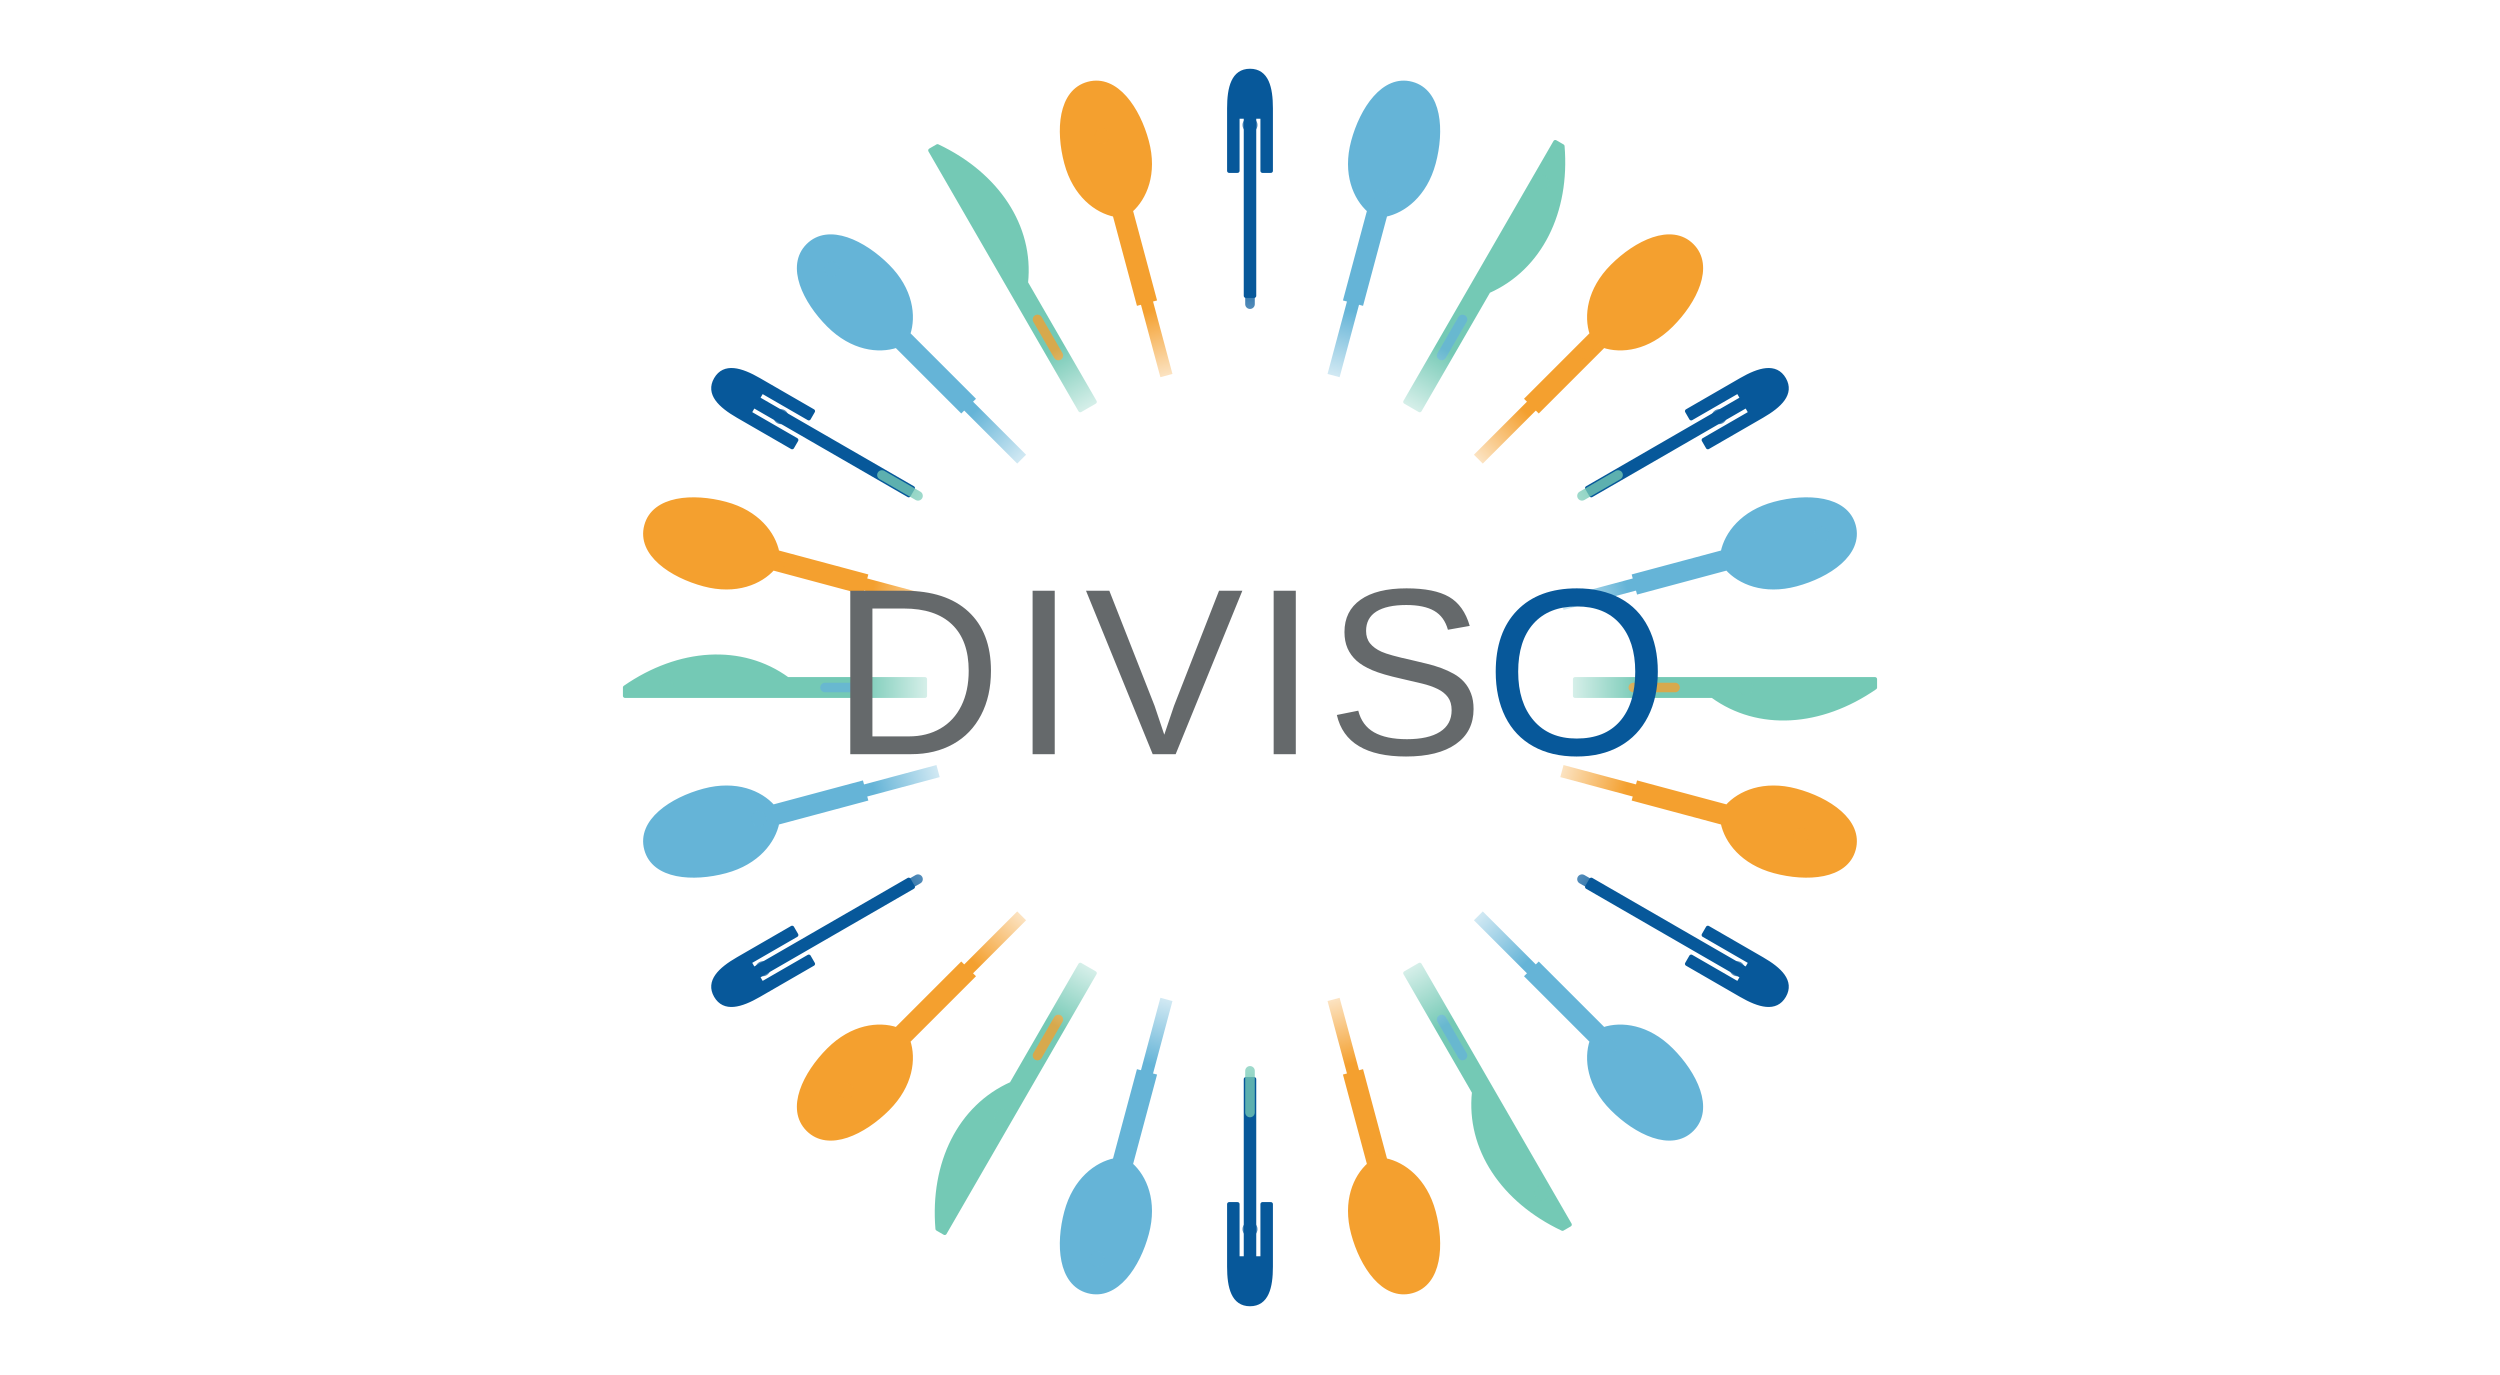
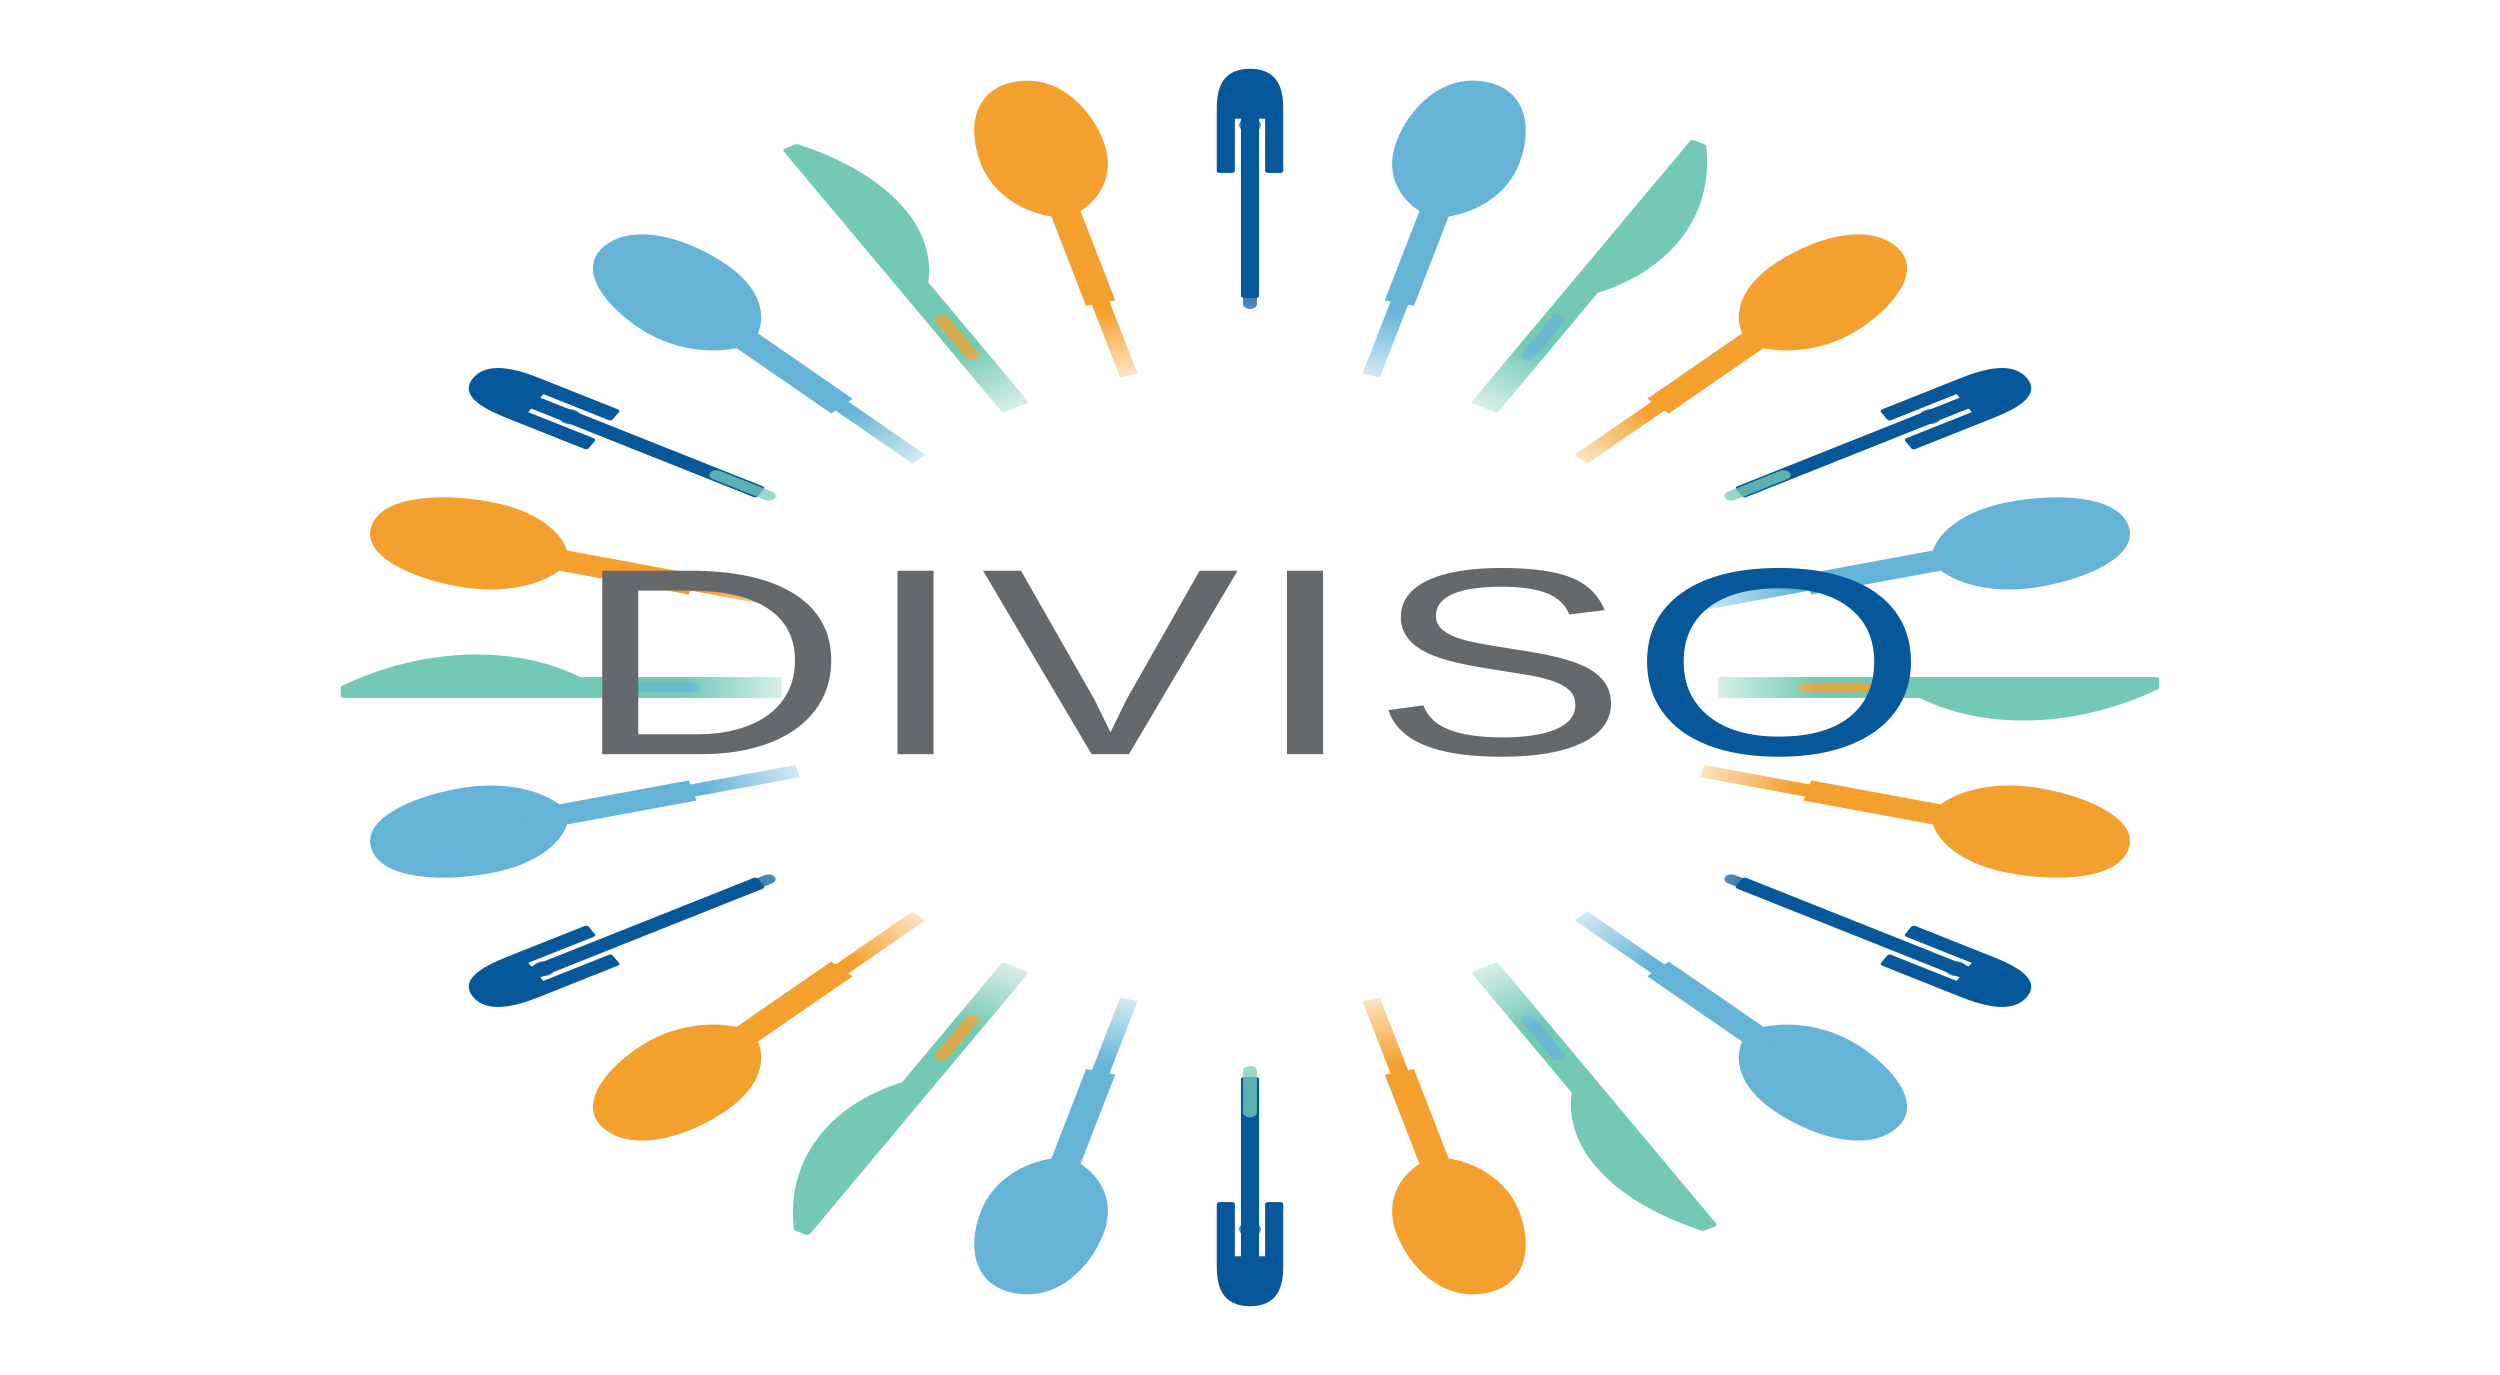
<svg xmlns="http://www.w3.org/2000/svg" width="600" height="330" viewBox="0 0 600 330" role="img" aria-labelledby="title desc">
  <defs>
    <g id="fork" fill="currentColor" stroke="currentColor" stroke-linecap="round" stroke-linejoin="round">
      <path d="M0 -148c-4 0-5 4-5 9v15h2v-13h2v13h2v-13h2v13h2v-15c0-5-1-9-5-9Zm-1 23h2v31h-2z" />
    </g>
    <g id="spoon" fill="currentColor" stroke="currentColor" stroke-linecap="round">
      <path d="M0 -150c-7 0-10 9-10 17 0 8 4 13 8 15v22h4v-22c4-2 8-7 8-15 0-8-3-17-10-17Z" />
      <path d="M-1 -98h2v20h-2z" />
    </g>
    <g id="knife" fill="currentColor" stroke="currentColor" stroke-linejoin="round">
      <path d="M0 -150c9 13 10 28 2 39v33h-4v-72Z" />
    </g>
    <radialGradient id="centerGlow">
      <stop stop-color="#fff" stop-opacity=".96" />
      <stop offset=".78" stop-color="#fff" stop-opacity=".9" />
      <stop offset="1" stop-color="#fff" stop-opacity="0" />
    </radialGradient>
  </defs>
-   <g>
-     <g transform="translate(300 165) rotate(0)" color="#07589a">
-       <use href="#fork" />
-       <circle cx="0" cy="-135" r="1.8" fill="#07589a" opacity=".72" />
+   <g transform="translate(300 165) scale(1.45 1) translate(-300 -165)">
+     <g>
+       <g transform="translate(300 165) rotate(0)" color="#07589a">
+         <use href="#fork" />
+         <circle cx="0" cy="-135" r="1.8" fill="#07589a" opacity=".72" />
+       </g>
+       <g transform="translate(300 165) rotate(15)" color="#65b4d7">
+         <use href="#spoon" />
+         <circle cx="0" cy="-122" r="1.8" fill="#65b4d7" opacity=".72" />
+       </g>
+       <g transform="translate(300 165) rotate(30)" color="#74c9b5">
+         <use href="#knife" />
+         <circle cx="0" cy="-140" r="1.8" fill="#74c9b5" opacity=".72" />
+       </g>
+       <g transform="translate(300 165) rotate(45)" color="#f4a02f">
+         <use href="#spoon" />
+         <circle cx="0" cy="-114" r="1.8" fill="#f4a02f" opacity=".72" />
+       </g>
+       <g transform="translate(300 165) rotate(60)" color="#07589a">
+         <use href="#fork" />
+         <circle cx="0" cy="-130" r="1.8" fill="#07589a" opacity=".72" />
+       </g>
+       <g transform="translate(300 165) rotate(75)" color="#65b4d7">
+         <use href="#spoon" />
+         <circle cx="0" cy="-142" r="1.8" fill="#65b4d7" opacity=".72" />
+       </g>
+       <g transform="translate(300 165) rotate(90)" color="#74c9b5">
+         <use href="#knife" />
+         <circle cx="0" cy="-119" r="1.8" fill="#74c9b5" opacity=".72" />
+       </g>
+       <g transform="translate(300 165) rotate(105)" color="#f4a02f">
+         <use href="#spoon" />
+         <circle cx="0" cy="-137" r="1.8" fill="#f4a02f" opacity=".72" />
+       </g>
+       <g transform="translate(300 165) rotate(120)" color="#07589a">
+         <use href="#fork" />
+         <circle cx="0" cy="-135" r="1.8" fill="#07589a" opacity=".72" />
+       </g>
+       <g transform="translate(300 165) rotate(135)" color="#65b4d7">
+         <use href="#spoon" />
+         <circle cx="0" cy="-122" r="1.8" fill="#65b4d7" opacity=".72" />
+       </g>
+       <g transform="translate(300 165) rotate(150)" color="#74c9b5">
+         <use href="#knife" />
+         <circle cx="0" cy="-140" r="1.8" fill="#74c9b5" opacity=".72" />
+       </g>
+       <g transform="translate(300 165) rotate(165)" color="#f4a02f">
+         <use href="#spoon" />
+         <circle cx="0" cy="-114" r="1.8" fill="#f4a02f" opacity=".72" />
+       </g>
+       <g transform="translate(300 165) rotate(180)" color="#07589a">
+         <use href="#fork" />
+         <circle cx="0" cy="-130" r="1.8" fill="#07589a" opacity=".72" />
+       </g>
+       <g transform="translate(300 165) rotate(195)" color="#65b4d7">
+         <use href="#spoon" />
+         <circle cx="0" cy="-142" r="1.8" fill="#65b4d7" opacity=".72" />
+       </g>
+       <g transform="translate(300 165) rotate(210)" color="#74c9b5">
+         <use href="#knife" />
+         <circle cx="0" cy="-119" r="1.8" fill="#74c9b5" opacity=".72" />
+       </g>
+       <g transform="translate(300 165) rotate(225)" color="#f4a02f">
+         <use href="#spoon" />
+         <circle cx="0" cy="-137" r="1.8" fill="#f4a02f" opacity=".72" />
+       </g>
+       <g transform="translate(300 165) rotate(240)" color="#07589a">
+         <use href="#fork" />
+         <circle cx="0" cy="-135" r="1.8" fill="#07589a" opacity=".72" />
+       </g>
+       <g transform="translate(300 165) rotate(255)" color="#65b4d7">
+         <use href="#spoon" />
+         <circle cx="0" cy="-122" r="1.8" fill="#65b4d7" opacity=".72" />
+       </g>
+       <g transform="translate(300 165) rotate(270)" color="#74c9b5">
+         <use href="#knife" />
+         <circle cx="0" cy="-140" r="1.8" fill="#74c9b5" opacity=".72" />
+       </g>
+       <g transform="translate(300 165) rotate(285)" color="#f4a02f">
+         <use href="#spoon" />
+         <circle cx="0" cy="-114" r="1.8" fill="#f4a02f" opacity=".72" />
+       </g>
+       <g transform="translate(300 165) rotate(300)" color="#07589a">
+         <use href="#fork" />
+         <circle cx="0" cy="-130" r="1.8" fill="#07589a" opacity=".72" />
+       </g>
+       <g transform="translate(300 165) rotate(315)" color="#65b4d7">
+         <use href="#spoon" />
+         <circle cx="0" cy="-142" r="1.8" fill="#65b4d7" opacity=".72" />
+       </g>
+       <g transform="translate(300 165) rotate(330)" color="#74c9b5">
+         <use href="#knife" />
+         <circle cx="0" cy="-119" r="1.8" fill="#74c9b5" opacity=".72" />
+       </g>
+       <g transform="translate(300 165) rotate(345)" color="#f4a02f">
+         <use href="#spoon" />
+         <circle cx="0" cy="-137" r="1.8" fill="#f4a02f" opacity=".72" />
+       </g>
+       <path d="M0 -92v-10" transform="translate(300 165) rotate(0)" stroke="#07589a" stroke-width="2.3" stroke-linecap="round" opacity=".78" />
+       <path d="M0 -92v-10" transform="translate(300 165) rotate(30)" stroke="#65b4d7" stroke-width="2.3" stroke-linecap="round" opacity=".78" />
+       <path d="M0 -92v-10" transform="translate(300 165) rotate(60)" stroke="#74c9b5" stroke-width="2.3" stroke-linecap="round" opacity=".78" />
+       <path d="M0 -92v-10" transform="translate(300 165) rotate(90)" stroke="#f4a02f" stroke-width="2.3" stroke-linecap="round" opacity=".78" />
+       <path d="M0 -92v-10" transform="translate(300 165) rotate(120)" stroke="#07589a" stroke-width="2.3" stroke-linecap="round" opacity=".78" />
+       <path d="M0 -92v-10" transform="translate(300 165) rotate(150)" stroke="#65b4d7" stroke-width="2.3" stroke-linecap="round" opacity=".78" />
+       <path d="M0 -92v-10" transform="translate(300 165) rotate(180)" stroke="#74c9b5" stroke-width="2.3" stroke-linecap="round" opacity=".78" />
+       <path d="M0 -92v-10" transform="translate(300 165) rotate(210)" stroke="#f4a02f" stroke-width="2.3" stroke-linecap="round" opacity=".78" />
+       <path d="M0 -92v-10" transform="translate(300 165) rotate(240)" stroke="#07589a" stroke-width="2.3" stroke-linecap="round" opacity=".78" />
+       <path d="M0 -92v-10" transform="translate(300 165) rotate(270)" stroke="#65b4d7" stroke-width="2.3" stroke-linecap="round" opacity=".78" />
+       <path d="M0 -92v-10" transform="translate(300 165) rotate(300)" stroke="#74c9b5" stroke-width="2.3" stroke-linecap="round" opacity=".78" />
+       <path d="M0 -92v-10" transform="translate(300 165) rotate(330)" stroke="#f4a02f" stroke-width="2.3" stroke-linecap="round" opacity=".78" />
    </g>
-     <g transform="translate(300 165) rotate(15)" color="#65b4d7">
-       <use href="#spoon" />
-       <circle cx="0" cy="-122" r="1.8" fill="#65b4d7" opacity=".72" />
-     </g>
-     <g transform="translate(300 165) rotate(30)" color="#74c9b5">
-       <use href="#knife" />
-       <circle cx="0" cy="-140" r="1.8" fill="#74c9b5" opacity=".72" />
-     </g>
-     <g transform="translate(300 165) rotate(45)" color="#f4a02f">
-       <use href="#spoon" />
-       <circle cx="0" cy="-114" r="1.8" fill="#f4a02f" opacity=".72" />
-     </g>
-     <g transform="translate(300 165) rotate(60)" color="#07589a">
-       <use href="#fork" />
-       <circle cx="0" cy="-130" r="1.8" fill="#07589a" opacity=".72" />
-     </g>
-     <g transform="translate(300 165) rotate(75)" color="#65b4d7">
-       <use href="#spoon" />
-       <circle cx="0" cy="-142" r="1.8" fill="#65b4d7" opacity=".72" />
-     </g>
-     <g transform="translate(300 165) rotate(90)" color="#74c9b5">
-       <use href="#knife" />
-       <circle cx="0" cy="-119" r="1.8" fill="#74c9b5" opacity=".72" />
-     </g>
-     <g transform="translate(300 165) rotate(105)" color="#f4a02f">
-       <use href="#spoon" />
-       <circle cx="0" cy="-137" r="1.8" fill="#f4a02f" opacity=".72" />
-     </g>
-     <g transform="translate(300 165) rotate(120)" color="#07589a">
-       <use href="#fork" />
-       <circle cx="0" cy="-135" r="1.8" fill="#07589a" opacity=".72" />
-     </g>
-     <g transform="translate(300 165) rotate(135)" color="#65b4d7">
-       <use href="#spoon" />
-       <circle cx="0" cy="-122" r="1.8" fill="#65b4d7" opacity=".72" />
-     </g>
-     <g transform="translate(300 165) rotate(150)" color="#74c9b5">
-       <use href="#knife" />
-       <circle cx="0" cy="-140" r="1.8" fill="#74c9b5" opacity=".72" />
-     </g>
-     <g transform="translate(300 165) rotate(165)" color="#f4a02f">
-       <use href="#spoon" />
-       <circle cx="0" cy="-114" r="1.8" fill="#f4a02f" opacity=".72" />
-     </g>
-     <g transform="translate(300 165) rotate(180)" color="#07589a">
-       <use href="#fork" />
-       <circle cx="0" cy="-130" r="1.8" fill="#07589a" opacity=".72" />
-     </g>
-     <g transform="translate(300 165) rotate(195)" color="#65b4d7">
-       <use href="#spoon" />
-       <circle cx="0" cy="-142" r="1.8" fill="#65b4d7" opacity=".72" />
-     </g>
-     <g transform="translate(300 165) rotate(210)" color="#74c9b5">
-       <use href="#knife" />
-       <circle cx="0" cy="-119" r="1.8" fill="#74c9b5" opacity=".72" />
-     </g>
-     <g transform="translate(300 165) rotate(225)" color="#f4a02f">
-       <use href="#spoon" />
-       <circle cx="0" cy="-137" r="1.8" fill="#f4a02f" opacity=".72" />
-     </g>
-     <g transform="translate(300 165) rotate(240)" color="#07589a">
-       <use href="#fork" />
-       <circle cx="0" cy="-135" r="1.8" fill="#07589a" opacity=".72" />
-     </g>
-     <g transform="translate(300 165) rotate(255)" color="#65b4d7">
-       <use href="#spoon" />
-       <circle cx="0" cy="-122" r="1.8" fill="#65b4d7" opacity=".72" />
-     </g>
-     <g transform="translate(300 165) rotate(270)" color="#74c9b5">
-       <use href="#knife" />
-       <circle cx="0" cy="-140" r="1.8" fill="#74c9b5" opacity=".72" />
-     </g>
-     <g transform="translate(300 165) rotate(285)" color="#f4a02f">
-       <use href="#spoon" />
-       <circle cx="0" cy="-114" r="1.8" fill="#f4a02f" opacity=".72" />
-     </g>
-     <g transform="translate(300 165) rotate(300)" color="#07589a">
-       <use href="#fork" />
-       <circle cx="0" cy="-130" r="1.8" fill="#07589a" opacity=".72" />
-     </g>
-     <g transform="translate(300 165) rotate(315)" color="#65b4d7">
-       <use href="#spoon" />
-       <circle cx="0" cy="-142" r="1.8" fill="#65b4d7" opacity=".72" />
-     </g>
-     <g transform="translate(300 165) rotate(330)" color="#74c9b5">
-       <use href="#knife" />
-       <circle cx="0" cy="-119" r="1.8" fill="#74c9b5" opacity=".72" />
-     </g>
-     <g transform="translate(300 165) rotate(345)" color="#f4a02f">
-       <use href="#spoon" />
-       <circle cx="0" cy="-137" r="1.8" fill="#f4a02f" opacity=".72" />
-     </g>
-     <path d="M0 -92v-10" transform="translate(300 165) rotate(0)" stroke="#07589a" stroke-width="2.3" stroke-linecap="round" opacity=".78" />
-     <path d="M0 -92v-10" transform="translate(300 165) rotate(30)" stroke="#65b4d7" stroke-width="2.3" stroke-linecap="round" opacity=".78" />
-     <path d="M0 -92v-10" transform="translate(300 165) rotate(60)" stroke="#74c9b5" stroke-width="2.3" stroke-linecap="round" opacity=".78" />
-     <path d="M0 -92v-10" transform="translate(300 165) rotate(90)" stroke="#f4a02f" stroke-width="2.3" stroke-linecap="round" opacity=".78" />
-     <path d="M0 -92v-10" transform="translate(300 165) rotate(120)" stroke="#07589a" stroke-width="2.3" stroke-linecap="round" opacity=".78" />
-     <path d="M0 -92v-10" transform="translate(300 165) rotate(150)" stroke="#65b4d7" stroke-width="2.3" stroke-linecap="round" opacity=".78" />
-     <path d="M0 -92v-10" transform="translate(300 165) rotate(180)" stroke="#74c9b5" stroke-width="2.3" stroke-linecap="round" opacity=".78" />
-     <path d="M0 -92v-10" transform="translate(300 165) rotate(210)" stroke="#f4a02f" stroke-width="2.3" stroke-linecap="round" opacity=".78" />
-     <path d="M0 -92v-10" transform="translate(300 165) rotate(240)" stroke="#07589a" stroke-width="2.3" stroke-linecap="round" opacity=".78" />
-     <path d="M0 -92v-10" transform="translate(300 165) rotate(270)" stroke="#65b4d7" stroke-width="2.3" stroke-linecap="round" opacity=".78" />
-     <path d="M0 -92v-10" transform="translate(300 165) rotate(300)" stroke="#74c9b5" stroke-width="2.3" stroke-linecap="round" opacity=".78" />
-     <path d="M0 -92v-10" transform="translate(300 165) rotate(330)" stroke="#f4a02f" stroke-width="2.3" stroke-linecap="round" opacity=".78" />
+     <circle cx="300" cy="165" r="94" fill="url(#centerGlow)" />
+     <text x="300" y="181" text-anchor="middle" fill="#65696b" font-family="Arial,Helvetica,sans-serif" font-size="64" font-weight="300" letter-spacing="2">DIVIS<tspan fill="#07589a" font-weight="400">O</tspan>
+     </text>
  </g>
-   <circle cx="300" cy="165" r="94" fill="url(#centerGlow)" />
-   <text x="300" y="181" text-anchor="middle" fill="#65696b" font-family="Arial,Helvetica,sans-serif" font-size="57" font-weight="300" letter-spacing="2">DIVIS<tspan fill="#07589a" font-weight="400">O</tspan>
-   </text>
</svg>
